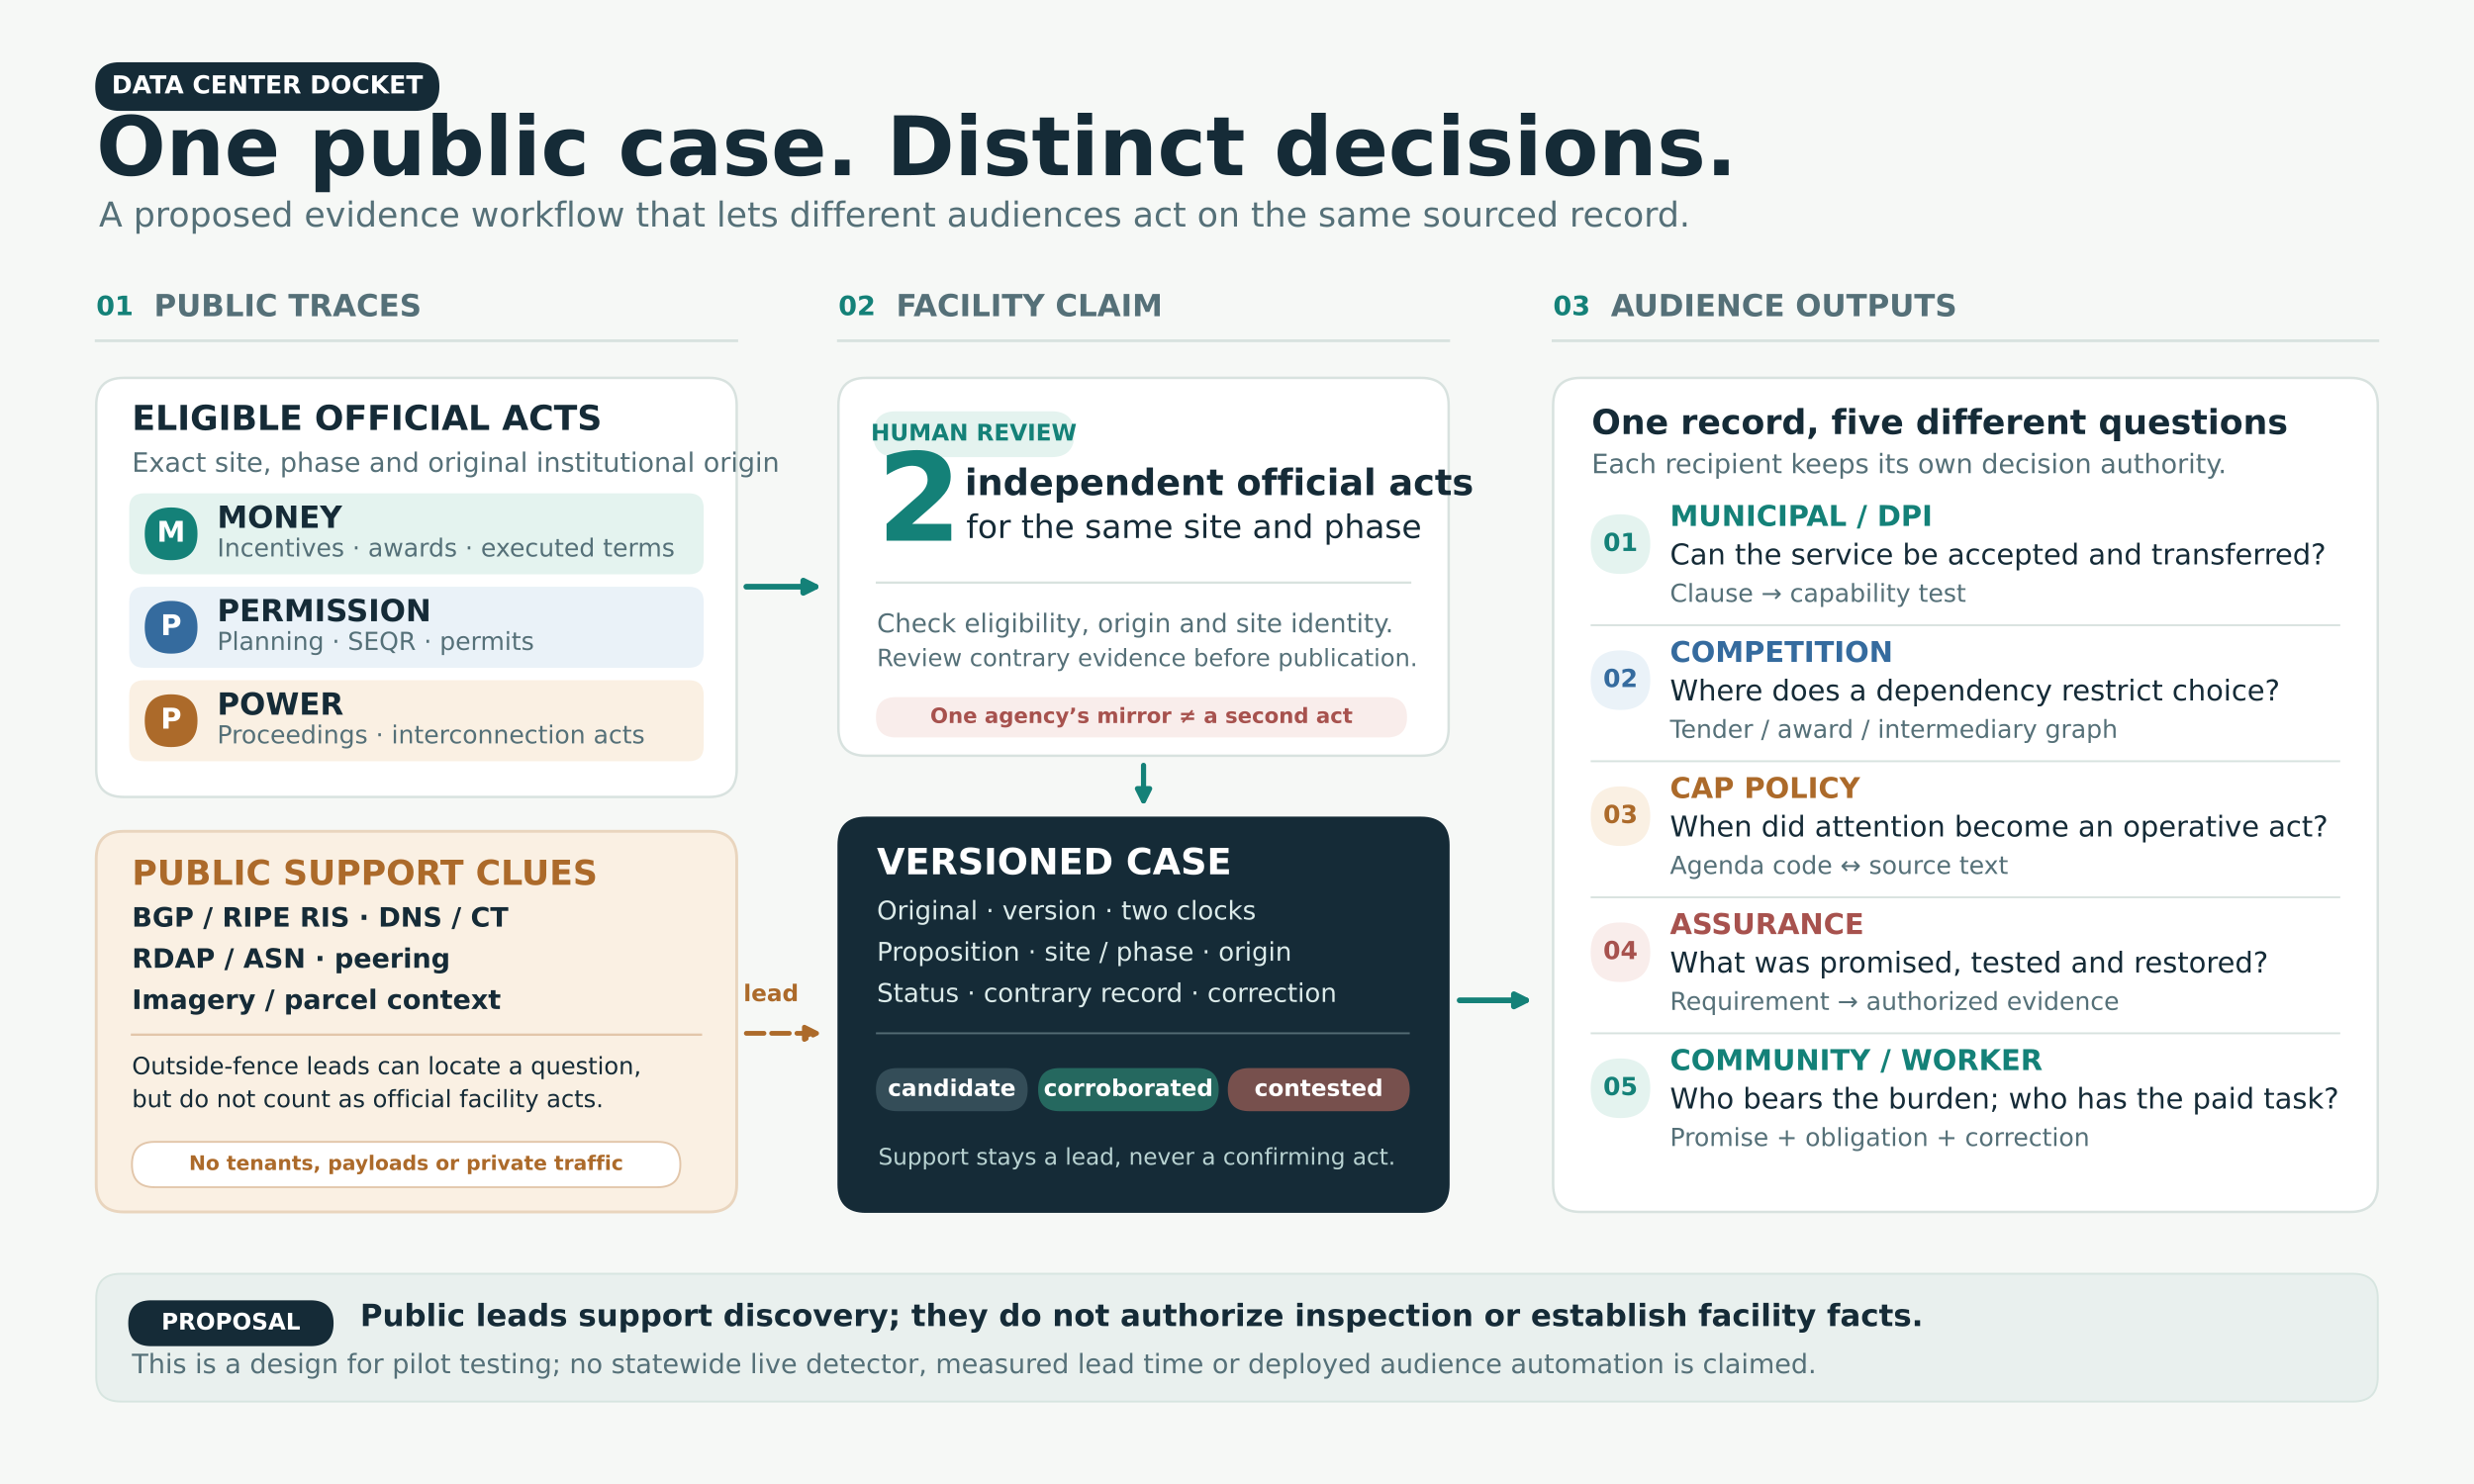
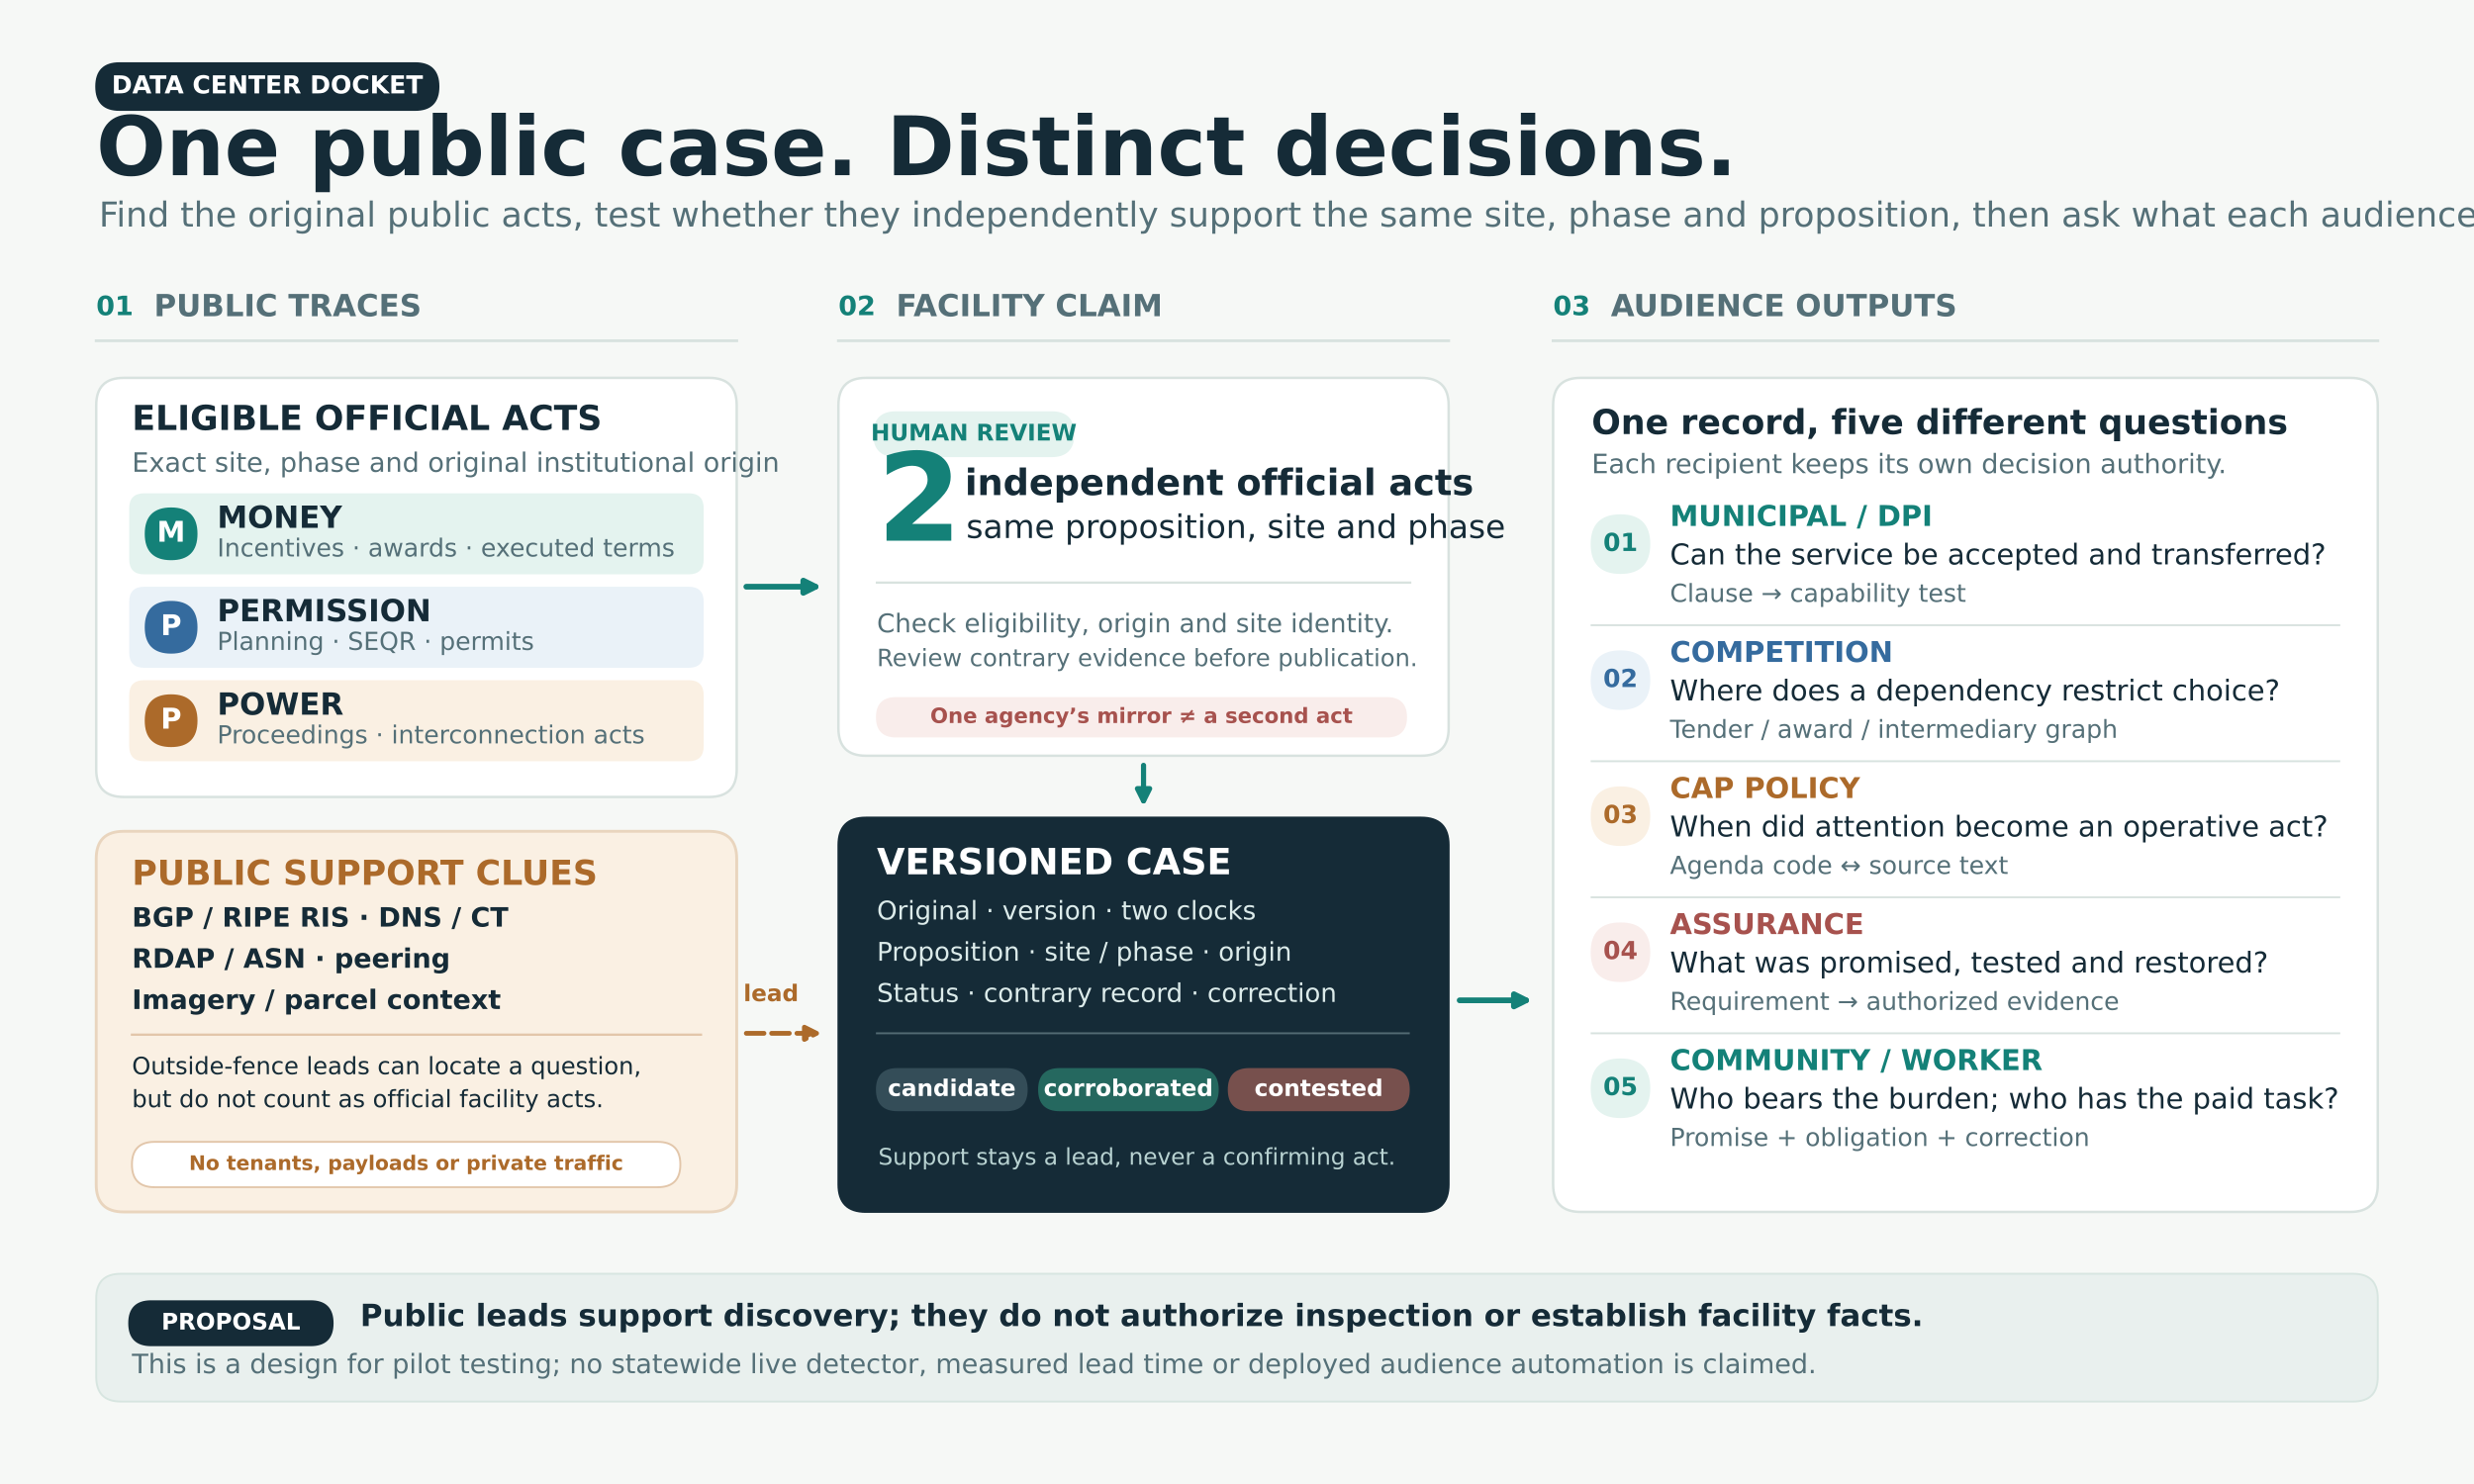
<svg xmlns="http://www.w3.org/2000/svg" role="img" aria-labelledby="dcd-title dcd-desc" width="1296pt" height="777.6pt" viewBox="0 0 1296 777.6" version="1.1">
  <defs>
    <style type="text/css">*{stroke-linejoin: round; stroke-linecap: butt}</style>
  </defs>
  <g id="figure_1">
    <g id="patch_1">
      <path d="M 0 777.6  L 1296 777.6  L 1296 0  L 0 0  z " style="fill: #f6f8f6" />
    </g>
    <g id="axes_1">
      <g id="patch_2">
        <path d="M 62.64 33.12  L 217.44 33.12  Q 229.68 33.12 229.68 45.36  L 229.68 45.36  Q 229.68 57.6 217.44 57.6  L 62.64 57.6  Q 50.4 57.6 50.4 45.36  L 50.4 45.36  Q 50.4 33.12 62.64 33.12  z " clip-path="url(#pbf811d5e63)" style="fill: #152b37; stroke: #152b37; stroke-linejoin: miter" />
      </g>
      <g id="patch_3">
        <path d="M 64.8 198  L 371.52 198  Q 385.92 198 385.92 212.4  L 385.92 403.2  Q 385.92 417.6 371.52 417.6  L 64.8 417.6  Q 50.4 417.6 50.4 403.2  L 50.4 212.4  Q 50.4 198 64.8 198  z " clip-path="url(#pbf811d5e63)" style="fill: #ffffff; stroke: #d8e2df; stroke-width: 1.3; stroke-linejoin: miter" />
      </g>
      <g id="patch_4">
        <path d="M 75.6 258.48  L 360.72 258.48  Q 368.64 258.48 368.64 266.4  L 368.64 293.04  Q 368.64 300.96 360.72 300.96  L 75.6 300.96  Q 67.68 300.96 67.68 293.04  L 67.68 266.4  Q 67.68 258.48 75.6 258.48  z " clip-path="url(#pbf811d5e63)" style="fill: #e4f3ef" />
      </g>
      <g id="patch_5">
        <path d="M 89.64 266.4  L 89.64 266.4  Q 102.96 266.4 102.96 279.72  L 102.96 279.72  Q 102.96 293.04 89.64 293.04  L 89.64 293.04  Q 76.32 293.04 76.32 279.72  L 76.32 279.72  Q 76.32 266.4 89.64 266.4  z " clip-path="url(#pbf811d5e63)" style="fill: #148178; stroke: #148178; stroke-linejoin: miter" />
      </g>
      <g id="patch_6">
        <path d="M 75.6 307.44  L 360.72 307.44  Q 368.64 307.44 368.64 315.36  L 368.64 342  Q 368.64 349.92 360.72 349.92  L 75.6 349.92  Q 67.68 349.92 67.68 342  L 67.68 315.36  Q 67.68 307.44 75.6 307.44  z " clip-path="url(#pbf811d5e63)" style="fill: #eaf2f8" />
      </g>
      <g id="patch_7">
        <path d="M 89.64 315.36  L 89.64 315.36  Q 102.96 315.36 102.96 328.68  L 102.96 328.68  Q 102.96 342 89.64 342  L 89.64 342  Q 76.32 342 76.32 328.68  L 76.32 328.68  Q 76.32 315.36 89.64 315.36  z " clip-path="url(#pbf811d5e63)" style="fill: #356b9e; stroke: #356b9e; stroke-linejoin: miter" />
      </g>
      <g id="patch_8">
        <path d="M 75.6 356.4  L 360.72 356.4  Q 368.64 356.4 368.64 364.32  L 368.64 390.96  Q 368.64 398.88 360.72 398.88  L 75.6 398.88  Q 67.68 398.88 67.68 390.96  L 67.68 364.32  Q 67.68 356.4 75.6 356.4  z " clip-path="url(#pbf811d5e63)" style="fill: #faf0e3" />
      </g>
      <g id="patch_9">
        <path d="M 89.64 364.32  L 89.64 364.32  Q 102.96 364.32 102.96 377.64  L 102.96 377.64  Q 102.96 390.96 89.64 390.96  L 89.64 390.96  Q 76.32 390.96 76.32 377.64  L 76.32 377.64  Q 76.32 364.32 89.64 364.32  z " clip-path="url(#pbf811d5e63)" style="fill: #ac6a2a; stroke: #ac6a2a; stroke-linejoin: miter" />
      </g>
      <g id="patch_10">
        <path d="M 64.8 435.6  L 371.52 435.6  Q 385.92 435.6 385.92 450  L 385.92 620.64  Q 385.92 635.04 371.52 635.04  L 64.8 635.04  Q 50.4 635.04 50.4 620.64  L 50.4 450  Q 50.4 435.6 64.8 435.6  z " clip-path="url(#pbf811d5e63)" style="fill: #faf0e3; stroke: #e9d5be; stroke-width: 1.5; stroke-linejoin: miter" />
      </g>
      <g id="patch_11">
        <path d="M 81 598.32  L 344.52 598.32  Q 356.4 598.32 356.4 610.2  L 356.4 610.2  Q 356.4 622.08 344.52 622.08  L 81 622.08  Q 69.12 622.08 69.12 610.2  L 69.12 610.2  Q 69.12 598.32 81 598.32  z " clip-path="url(#pbf811d5e63)" style="fill: #ffffff; stroke: #e2c6aa; stroke-linejoin: miter" />
      </g>
      <g id="patch_12">
        <path d="M 453.6 198  L 744.48 198  Q 758.88 198 758.88 212.4  L 758.88 381.6  Q 758.88 396 744.48 396  L 453.6 396  Q 439.2 396 439.2 381.6  L 439.2 212.4  Q 439.2 198 453.6 198  z " clip-path="url(#pbf811d5e63)" style="fill: #ffffff; stroke: #d8e2df; stroke-width: 1.3; stroke-linejoin: miter" />
      </g>
      <g id="patch_13">
        <path d="M 469.44 216  L 550.8 216  Q 562.32 216 562.32 227.52  L 562.32 227.52  Q 562.32 239.04 550.8 239.04  L 469.44 239.04  Q 457.92 239.04 457.92 227.52  L 457.92 227.52  Q 457.92 216 469.44 216  z " clip-path="url(#pbf811d5e63)" style="fill: #e4f3ef; stroke: #e4f3ef; stroke-linejoin: miter" />
      </g>
      <g id="patch_14">
        <path d="M 469.44 365.76  L 726.48 365.76  Q 736.56 365.76 736.56 375.84  L 736.56 375.84  Q 736.56 385.92 726.48 385.92  L 469.44 385.92  Q 459.36 385.92 459.36 375.84  L 459.36 375.84  Q 459.36 365.76 469.44 365.76  z " clip-path="url(#pbf811d5e63)" style="fill: #f9edeb; stroke: #f9edeb; stroke-linejoin: miter" />
      </g>
      <g id="patch_15">
        <path d="M 390.96 307.44  Q 410.76 307.44 427.206 307.44  " clip-path="url(#pbf811d5e63)" style="fill: none; stroke: #148178; stroke-width: 3; stroke-linecap: round" />
        <path d="M 420.806 304.24  L 427.206 307.44  L 420.806 310.64  z " clip-path="url(#pbf811d5e63)" style="fill: #148178; stroke: #148178; stroke-width: 3; stroke-linecap: round" />
      </g>
      <g id="patch_16">
        <path d="M 390.96 541.44  Q 410.76 541.44 427.765 541.44  " clip-path="url(#pbf811d5e63)" style="fill: none; stroke-dasharray: 9.25,4; stroke-dashoffset: 0; stroke: #ac6a2a; stroke-width: 2.5; stroke-linecap: round" />
        <path d="M 421.365 538.24  L 427.765 541.44  L 421.365 544.64  z " clip-path="url(#pbf811d5e63)" style="fill: #ac6a2a; stroke-dasharray: 9.25,4; stroke-dashoffset: 0; stroke: #ac6a2a; stroke-width: 2.5; stroke-linecap: round" />
      </g>
      <g id="patch_17">
        <path d="M 599.04 401.04  Q 599.04 411.84 599.04 419.621  " clip-path="url(#pbf811d5e63)" style="fill: none; stroke: #148178; stroke-width: 2.7; stroke-linecap: round" />
        <path d="M 602.24 413.221  L 599.04 419.621  L 595.84 413.221  z " clip-path="url(#pbf811d5e63)" style="fill: #148178; stroke: #148178; stroke-width: 2.7; stroke-linecap: round" />
      </g>
      <g id="patch_18">
        <path d="M 453.6 428.4  L 744.48 428.4  Q 758.88 428.4 758.88 442.8  L 758.88 620.64  Q 758.88 635.04 744.48 635.04  L 453.6 635.04  Q 439.2 635.04 439.2 620.64  L 439.2 442.8  Q 439.2 428.4 453.6 428.4  z " clip-path="url(#pbf811d5e63)" style="fill: #152b37; stroke: #152b37; stroke-linejoin: miter" />
      </g>
      <g id="patch_19">
        <path d="M 470.16 560.16  L 527.04 560.16  Q 537.84 560.16 537.84 570.96  L 537.84 570.96  Q 537.84 581.76 527.04 581.76  L 470.16 581.76  Q 459.36 581.76 459.36 570.96  L 459.36 570.96  Q 459.36 560.16 470.16 560.16  z " clip-path="url(#pbf811d5e63)" style="fill: #344d58; stroke: #344d58; stroke-linejoin: miter" />
      </g>
      <g id="patch_20">
        <path d="M 555.12 560.16  L 627.12 560.16  Q 637.92 560.16 637.92 570.96  L 637.92 570.96  Q 637.92 581.76 627.12 581.76  L 555.12 581.76  Q 544.32 581.76 544.32 570.96  L 544.32 570.96  Q 544.32 560.16 555.12 560.16  z " clip-path="url(#pbf811d5e63)" style="fill: #25685f; stroke: #25685f; stroke-linejoin: miter" />
      </g>
      <g id="patch_21">
        <path d="M 654.48 560.16  L 727.2 560.16  Q 738 560.16 738 570.96  L 738 570.96  Q 738 581.76 727.2 581.76  L 654.48 581.76  Q 643.68 581.76 643.68 570.96  L 643.68 570.96  Q 643.68 560.16 654.48 560.16  z " clip-path="url(#pbf811d5e63)" style="fill: #77504d; stroke: #77504d; stroke-linejoin: miter" />
      </g>
      <g id="patch_22">
        <path d="M 764.64 524.16  Q 783.72 524.16 799.446 524.16  " clip-path="url(#pbf811d5e63)" style="fill: none; stroke: #148178; stroke-width: 3; stroke-linecap: round" />
        <path d="M 793.046 520.96  L 799.446 524.16  L 793.046 527.36  z " clip-path="url(#pbf811d5e63)" style="fill: #148178; stroke: #148178; stroke-width: 3; stroke-linecap: round" />
      </g>
      <g id="patch_23">
        <path d="M 828 198  L 1231.2 198  Q 1245.6 198 1245.6 212.4  L 1245.6 620.64  Q 1245.6 635.04 1231.2 635.04  L 828 635.04  Q 813.6 635.04 813.6 620.64  L 813.6 212.4  Q 813.6 198 828 198  z " clip-path="url(#pbf811d5e63)" style="fill: #ffffff; stroke: #d8e2df; stroke-width: 1.3; stroke-linejoin: miter" />
      </g>
      <g id="patch_24">
        <path d="M 848.88 270  L 848.88 270  Q 864 270 864 285.12  L 864 285.12  Q 864 300.24 848.88 300.24  L 848.88 300.24  Q 833.76 300.24 833.76 285.12  L 833.76 285.12  Q 833.76 270 848.88 270  z " clip-path="url(#pbf811d5e63)" style="fill: #e4f3ef; stroke: #e4f3ef; stroke-linejoin: miter" />
      </g>
      <g id="patch_25">
        <path d="M 848.88 341.28  L 848.88 341.28  Q 864 341.28 864 356.4  L 864 356.4  Q 864 371.52 848.88 371.52  L 848.88 371.52  Q 833.76 371.52 833.76 356.4  L 833.76 356.4  Q 833.76 341.28 848.88 341.28  z " clip-path="url(#pbf811d5e63)" style="fill: #eaf2f8; stroke: #eaf2f8; stroke-linejoin: miter" />
      </g>
      <g id="patch_26">
        <path d="M 848.88 412.56  L 848.88 412.56  Q 864 412.56 864 427.68  L 864 427.68  Q 864 442.8 848.88 442.8  L 848.88 442.8  Q 833.76 442.8 833.76 427.68  L 833.76 427.68  Q 833.76 412.56 848.88 412.56  z " clip-path="url(#pbf811d5e63)" style="fill: #faf0e3; stroke: #faf0e3; stroke-linejoin: miter" />
      </g>
      <g id="patch_27">
        <path d="M 848.88 483.84  L 848.88 483.84  Q 864 483.84 864 498.96  L 864 498.96  Q 864 514.08 848.88 514.08  L 848.88 514.08  Q 833.76 514.08 833.76 498.96  L 833.76 498.96  Q 833.76 483.84 848.88 483.84  z " clip-path="url(#pbf811d5e63)" style="fill: #f9edeb; stroke: #f9edeb; stroke-linejoin: miter" />
      </g>
      <g id="patch_28">
        <path d="M 848.88 555.12  L 848.88 555.12  Q 864 555.12 864 570.24  L 864 570.24  Q 864 585.36 848.88 585.36  L 848.88 585.36  Q 833.76 585.36 833.76 570.24  L 833.76 570.24  Q 833.76 555.12 848.88 555.12  z " clip-path="url(#pbf811d5e63)" style="fill: #e4f3ef; stroke: #e4f3ef; stroke-linejoin: miter" />
      </g>
      <g id="patch_29">
        <path d="M 63.36 667.44  L 1232.64 667.44  Q 1245.6 667.44 1245.6 680.4  L 1245.6 721.44  Q 1245.6 734.4 1232.64 734.4  L 63.36 734.4  Q 50.4 734.4 50.4 721.44  L 50.4 680.4  Q 50.4 667.44 63.36 667.44  z " clip-path="url(#pbf811d5e63)" style="fill: #e9f0ee; stroke: #d7e5e0; stroke-linejoin: miter" />
      </g>
      <g id="patch_30">
        <path d="M 79.2 681.84  L 162.72 681.84  Q 174.24 681.84 174.24 693.36  L 174.24 693.36  Q 174.24 704.88 162.72 704.88  L 79.2 704.88  Q 67.68 704.88 67.68 693.36  L 67.68 693.36  Q 67.68 681.84 79.2 681.84  z " clip-path="url(#pbf811d5e63)" style="fill: #152b37; stroke: #152b37; stroke-linejoin: miter" />
      </g>
      <g id="line2d_1">
        <path d="M 50.4 178.56  L 385.92 178.56  " clip-path="url(#pbf811d5e63)" style="fill: none; stroke: #d8e2df; stroke-width: 1.5; stroke-linecap: square" />
      </g>
      <g id="line2d_2">
        <path d="M 439.2 178.56  L 758.88 178.56  " clip-path="url(#pbf811d5e63)" style="fill: none; stroke: #d8e2df; stroke-width: 1.5; stroke-linecap: square" />
      </g>
      <g id="line2d_3">
        <path d="M 813.6 178.56  L 1245.6 178.56  " clip-path="url(#pbf811d5e63)" style="fill: none; stroke: #d8e2df; stroke-width: 1.5; stroke-linecap: square" />
      </g>
      <g id="line2d_4">
        <path d="M 69.12 542.16  L 367.2 542.16  " clip-path="url(#pbf811d5e63)" style="fill: none; stroke: #e2c6aa; stroke-width: 1.2; stroke-linecap: square" />
      </g>
      <g id="line2d_5">
        <path d="M 459.36 305.28  L 738.72 305.28  " clip-path="url(#pbf811d5e63)" style="fill: none; stroke: #d8e2df; stroke-width: 1.2; stroke-linecap: square" />
      </g>
      <g id="line2d_6">
        <path d="M 459.36 541.44  L 738 541.44  " clip-path="url(#pbf811d5e63)" style="fill: none; stroke: #526a73; stroke-linecap: square" />
      </g>
      <g id="line2d_7">
        <path d="M 833.76 327.6  L 1225.44 327.6  " clip-path="url(#pbf811d5e63)" style="fill: none; stroke: #d8e2df; stroke-linecap: square" />
      </g>
      <g id="line2d_8">
        <path d="M 833.76 398.88  L 1225.44 398.88  " clip-path="url(#pbf811d5e63)" style="fill: none; stroke: #d8e2df; stroke-linecap: square" />
      </g>
      <g id="line2d_9">
        <path d="M 833.76 470.16  L 1225.44 470.16  " clip-path="url(#pbf811d5e63)" style="fill: none; stroke: #d8e2df; stroke-linecap: square" />
      </g>
      <g id="line2d_10">
        <path d="M 833.76 541.44  L 1225.44 541.44  " clip-path="url(#pbf811d5e63)" style="fill: none; stroke: #d8e2df; stroke-linecap: square" />
      </g>
      <g id="text_1">
        <text style="font-weight: 700; font-size: 13px; font-family: 'DejaVu Sans'; text-anchor: middle; fill: #ffffff" x="140.04" y="48.947" transform="rotate(-0 140.04 48.94719)">DATA CENTER DOCKET</text>
      </g>
      <g id="text_2">
        <text style="font-weight: 700; font-size: 43px; font-family: 'DejaVu Sans'; text-anchor: start; fill: #152b37" x="50.4" y="91.785" transform="rotate(-0 50.4 91.78531)">One public case. Distinct decisions.</text>
      </g>
      <g id="text_3">
-         <text style="font-size: 18px; font-family: 'DejaVu Sans'; text-anchor: start; fill: #557078" x="51.84" y="118.727" transform="rotate(-0 51.84 118.7269)">A proposed evidence workflow that lets different audiences act on the same sourced record.</text>
+         <text style="font-size: 18px; font-family: 'DejaVu Sans'; text-anchor: start; fill: #557078" x="51.84" y="118.727" transform="rotate(-0 51.84 118.7269)">Find the original public acts, test whether they independently support the same site, phase and proposition, then ask what each audience can do.</text>
      </g>
      <g id="text_4">
        <text style="font-weight: 700; font-size: 14px; font-family: 'DejaVu Sans'; text-anchor: start; fill: #148178" x="50.4" y="165.143" transform="rotate(-0 50.4 165.1431)">01</text>
      </g>
      <g id="text_5">
        <text style="font-weight: 700; font-size: 16px; font-family: 'DejaVu Sans'; text-anchor: start; fill: #557078" x="80.64" y="165.695" transform="rotate(-0 80.64 165.695)">PUBLIC TRACES</text>
      </g>
      <g id="text_6">
        <text style="font-weight: 700; font-size: 14px; font-family: 'DejaVu Sans'; text-anchor: start; fill: #148178" x="439.2" y="165.143" transform="rotate(-0 439.2 165.1431)">02</text>
      </g>
      <g id="text_7">
        <text style="font-weight: 700; font-size: 16px; font-family: 'DejaVu Sans'; text-anchor: start; fill: #557078" x="469.44" y="165.695" transform="rotate(-0 469.44 165.695)">FACILITY CLAIM</text>
      </g>
      <g id="text_8">
        <text style="font-weight: 700; font-size: 14px; font-family: 'DejaVu Sans'; text-anchor: start; fill: #148178" x="813.6" y="165.143" transform="rotate(-0 813.6 165.1431)">03</text>
      </g>
      <g id="text_9">
        <text style="font-weight: 700; font-size: 16px; font-family: 'DejaVu Sans'; text-anchor: start; fill: #557078" x="843.84" y="165.695" transform="rotate(-0 843.84 165.695)">AUDIENCE OUTPUTS</text>
      </g>
      <g id="text_10">
        <text style="font-weight: 700; font-size: 18px; font-family: 'DejaVu Sans'; text-anchor: start; fill: #152b37" x="69.12" y="225.287" transform="rotate(-0 69.12 225.2869)">ELIGIBLE OFFICIAL ACTS</text>
      </g>
      <g id="text_11">
        <text style="font-size: 14px; font-family: 'DejaVu Sans'; text-anchor: start; fill: #557078" x="69.12" y="247.223" transform="rotate(-0 69.12 247.2231)">Exact site, phase and original institutional origin</text>
      </g>
      <g id="text_12">
        <text style="font-weight: 700; font-size: 15px; font-family: 'DejaVu Sans'; text-anchor: middle; fill: #ffffff" x="89.64" y="283.859" transform="rotate(-0 89.64 283.8591)">M</text>
      </g>
      <g id="text_13">
        <text style="font-weight: 700; font-size: 16px; font-family: 'DejaVu Sans'; text-anchor: start; fill: #152b37" x="113.76" y="276.575" transform="rotate(-0 113.76 276.575)">MONEY</text>
      </g>
      <g id="text_14">
        <text style="font-size: 13px; font-family: 'DejaVu Sans'; text-anchor: start; fill: #557078" x="113.76" y="291.587" transform="rotate(-0 113.76 291.5872)">Incentives · awards · executed terms</text>
      </g>
      <g id="text_15">
        <text style="font-weight: 700; font-size: 15px; font-family: 'DejaVu Sans'; text-anchor: middle; fill: #ffffff" x="89.64" y="332.819" transform="rotate(-0 89.64 332.8191)">P</text>
      </g>
      <g id="text_16">
        <text style="font-weight: 700; font-size: 16px; font-family: 'DejaVu Sans'; text-anchor: start; fill: #152b37" x="113.76" y="325.535" transform="rotate(-0 113.76 325.535)">PERMISSION</text>
      </g>
      <g id="text_17">
        <text style="font-size: 13px; font-family: 'DejaVu Sans'; text-anchor: start; fill: #557078" x="113.76" y="340.547" transform="rotate(-0 113.76 340.5472)">Planning · SEQR · permits</text>
      </g>
      <g id="text_18">
        <text style="font-weight: 700; font-size: 15px; font-family: 'DejaVu Sans'; text-anchor: middle; fill: #ffffff" x="89.64" y="381.779" transform="rotate(-0 89.64 381.7791)">P</text>
      </g>
      <g id="text_19">
        <text style="font-weight: 700; font-size: 16px; font-family: 'DejaVu Sans'; text-anchor: start; fill: #152b37" x="113.76" y="374.495" transform="rotate(-0 113.76 374.495)">POWER</text>
      </g>
      <g id="text_20">
        <text style="font-size: 13px; font-family: 'DejaVu Sans'; text-anchor: start; fill: #557078" x="113.76" y="389.507" transform="rotate(-0 113.76 389.5072)">Proceedings · interconnection acts</text>
      </g>
      <g id="text_21">
        <text style="font-weight: 700; font-size: 18px; font-family: 'DejaVu Sans'; text-anchor: start; fill: #ac6a2a" x="69.12" y="463.607" transform="rotate(-0 69.12 463.6069)">PUBLIC SUPPORT CLUES</text>
      </g>
      <g id="text_22">
        <text style="font-weight: 700; font-size: 14px; font-family: 'DejaVu Sans'; text-anchor: start; fill: #152b37" x="69.12" y="485.543" transform="rotate(-0 69.12 485.5431)">BGP / RIPE RIS  ·  DNS / CT</text>
      </g>
      <g id="text_23">
        <text style="font-weight: 700; font-size: 14px; font-family: 'DejaVu Sans'; text-anchor: start; fill: #152b37" x="69.12" y="507.088" transform="rotate(-0 69.12 507.0884)">RDAP / ASN  ·  peering</text>
      </g>
      <g id="text_24">
        <text style="font-weight: 700; font-size: 14px; font-family: 'DejaVu Sans'; text-anchor: start; fill: #152b37" x="69.12" y="528.688" transform="rotate(-0 69.12 528.6884)">Imagery / parcel context</text>
      </g>
      <g id="text_25">
        <text style="font-size: 12.5px; font-family: 'DejaVu Sans'; text-anchor: start; fill: #152b37" x="69.12" y="562.889" transform="rotate(-0 69.12 562.8892)">Outside-fence leads can locate a question,</text>
      </g>
      <g id="text_26">
        <text style="font-size: 12.5px; font-family: 'DejaVu Sans'; text-anchor: start; fill: #152b37" x="69.12" y="580.169" transform="rotate(-0 69.12 580.1692)">but do not count as official facility acts.</text>
      </g>
      <g id="text_27">
        <text style="font-weight: 700; font-size: 10.5px; font-family: 'DejaVu Sans'; text-anchor: middle; fill: #ac6a2a" x="212.76" y="613.056" transform="rotate(-0 212.76 613.0563)">No tenants, payloads or private traffic</text>
      </g>
      <g id="text_28">
        <text style="font-weight: 700; font-size: 12px; font-family: 'DejaVu Sans'; text-anchor: middle; fill: #148178" x="510.12" y="230.831" transform="rotate(-0 510.12 230.8313)">HUMAN REVIEW</text>
      </g>
      <g id="text_29">
        <text style="font-weight: 700; font-size: 64px; font-family: 'DejaVu Sans'; text-anchor: start; fill: #148178" x="459.36" y="283.34" transform="rotate(-0 459.36 283.34)">2</text>
      </g>
      <g id="text_30">
        <text style="font-weight: 700; font-size: 19px; font-family: 'DejaVu Sans'; text-anchor: start; fill: #152b37" x="505.44" y="259.403" transform="rotate(-0 505.44 259.4028)">independent official acts</text>
      </g>
      <g id="text_31">
-         <text style="font-size: 17px; font-family: 'DejaVu Sans'; text-anchor: start; fill: #152b37" x="506.16" y="281.891" transform="rotate(-0 506.16 281.8909)">for the same site and phase</text>
+         <text style="font-size: 17px; font-family: 'DejaVu Sans'; text-anchor: start; fill: #152b37" x="506.16" y="281.891" transform="rotate(-0 506.16 281.8909)">same proposition, site and phase</text>
      </g>
      <g id="text_32">
        <text style="font-size: 13.5px; font-family: 'DejaVu Sans'; text-anchor: start; fill: #557078" x="459.36" y="331.325" transform="rotate(-0 459.36 331.3252)">Check eligibility, origin and site identity.</text>
      </g>
      <g id="text_33">
        <text style="font-size: 12.5px; font-family: 'DejaVu Sans'; text-anchor: start; fill: #557078" x="459.36" y="349.049" transform="rotate(-0 459.36 349.0492)">Review contrary evidence before publication.</text>
      </g>
      <g id="text_34">
        <text style="font-weight: 700; font-size: 11px; font-family: 'DejaVu Sans'; text-anchor: middle; fill: #a7524e" x="597.96" y="378.832" transform="rotate(-0 597.96 378.8323)">One agency’s mirror ≠ a second act</text>
      </g>
      <g id="text_35">
        <text style="font-weight: 700; font-size: 12px; font-family: 'DejaVu Sans'; text-anchor: middle; fill: #ac6a2a" x="403.92" y="524.591" transform="rotate(-0 403.92 524.5912)">lead</text>
      </g>
      <g id="text_36">
        <text style="font-weight: 700; font-size: 19px; font-family: 'DejaVu Sans'; text-anchor: start; fill: #ffffff" x="459.36" y="458.123" transform="rotate(-0 459.36 458.1228)">VERSIONED CASE</text>
      </g>
      <g id="text_37">
        <text style="font-size: 13.5px; font-family: 'DejaVu Sans'; text-anchor: start; fill: #dcebea" x="459.36" y="481.805" transform="rotate(-0 459.36 481.8052)">Original  ·  version  ·  two clocks</text>
      </g>
      <g id="text_38">
        <text style="font-size: 13.5px; font-family: 'DejaVu Sans'; text-anchor: start; fill: #dcebea" x="459.36" y="503.405" transform="rotate(-0 459.36 503.4052)">Proposition  ·  site / phase  ·  origin</text>
      </g>
      <g id="text_39">
        <text style="font-size: 13.5px; font-family: 'DejaVu Sans'; text-anchor: start; fill: #dcebea" x="459.36" y="525.005" transform="rotate(-0 459.36 525.0052)">Status  ·  contrary record  ·  correction</text>
      </g>
      <g id="text_40">
        <text style="font-weight: 700; font-size: 12px; font-family: 'DejaVu Sans'; text-anchor: middle; fill: #ffffff" x="498.6" y="574.271" transform="rotate(-0 498.6 574.2713)">candidate</text>
      </g>
      <g id="text_41">
        <text style="font-weight: 700; font-size: 12px; font-family: 'DejaVu Sans'; text-anchor: middle; fill: #ffffff" x="591.12" y="574.271" transform="rotate(-0 591.12 574.2713)">corroborated</text>
      </g>
      <g id="text_42">
        <text style="font-weight: 700; font-size: 12px; font-family: 'DejaVu Sans'; text-anchor: middle; fill: #ffffff" x="690.84" y="574.271" transform="rotate(-0 690.84 574.2713)">contested</text>
      </g>
      <g id="text_43">
        <text style="font-size: 12px; font-family: 'DejaVu Sans'; text-anchor: start; fill: #b8d2d1" x="460.08" y="610.271" transform="rotate(-0 460.08 610.2713)">Support stays a lead, never a confirming act.</text>
      </g>
      <g id="text_44">
        <text style="font-weight: 700; font-size: 18px; font-family: 'DejaVu Sans'; text-anchor: start; fill: #152b37" x="833.76" y="227.447" transform="rotate(-0 833.76 227.4469)">One record, five different questions</text>
      </g>
      <g id="text_45">
        <text style="font-size: 14px; font-family: 'DejaVu Sans'; text-anchor: start; fill: #557078" x="833.76" y="247.943" transform="rotate(-0 833.76 247.9431)">Each recipient keeps its own decision authority.</text>
      </g>
      <g id="text_46">
        <text style="font-weight: 700; font-size: 13px; font-family: 'DejaVu Sans'; text-anchor: middle; fill: #148178" x="848.88" y="288.707" transform="rotate(-0 848.88 288.7072)">01</text>
      </g>
      <g id="text_47">
        <text style="font-weight: 700; font-size: 15px; font-family: 'DejaVu Sans'; text-anchor: start; fill: #148178" x="874.8" y="275.579" transform="rotate(-0 874.8 275.5791)">MUNICIPAL / DPI</text>
      </g>
      <g id="text_48">
        <text style="font-size: 15px; font-family: 'DejaVu Sans'; text-anchor: start; fill: #152b37" x="874.8" y="295.739" transform="rotate(-0 874.8 295.7391)">Can the service be accepted and transferred?</text>
      </g>
      <g id="text_49">
        <text style="font-size: 13px; font-family: 'DejaVu Sans'; text-anchor: start; fill: #557078" x="874.8" y="315.347" transform="rotate(-0 874.8 315.3472)">Clause → capability test</text>
      </g>
      <g id="text_50">
        <text style="font-weight: 700; font-size: 13px; font-family: 'DejaVu Sans'; text-anchor: middle; fill: #356b9e" x="848.88" y="359.987" transform="rotate(-0 848.88 359.9872)">02</text>
      </g>
      <g id="text_51">
        <text style="font-weight: 700; font-size: 15px; font-family: 'DejaVu Sans'; text-anchor: start; fill: #356b9e" x="874.8" y="346.859" transform="rotate(-0 874.8 346.8591)">COMPETITION</text>
      </g>
      <g id="text_52">
        <text style="font-size: 15px; font-family: 'DejaVu Sans'; text-anchor: start; fill: #152b37" x="874.8" y="367.019" transform="rotate(-0 874.8 367.0191)">Where does a dependency restrict choice?</text>
      </g>
      <g id="text_53">
        <text style="font-size: 13px; font-family: 'DejaVu Sans'; text-anchor: start; fill: #557078" x="874.8" y="386.627" transform="rotate(-0 874.8 386.6272)">Tender / award / intermediary graph</text>
      </g>
      <g id="text_54">
        <text style="font-weight: 700; font-size: 13px; font-family: 'DejaVu Sans'; text-anchor: middle; fill: #ac6a2a" x="848.88" y="431.267" transform="rotate(-0 848.88 431.2672)">03</text>
      </g>
      <g id="text_55">
        <text style="font-weight: 700; font-size: 15px; font-family: 'DejaVu Sans'; text-anchor: start; fill: #ac6a2a" x="874.8" y="418.139" transform="rotate(-0 874.8 418.1391)">CAP POLICY</text>
      </g>
      <g id="text_56">
        <text style="font-size: 15px; font-family: 'DejaVu Sans'; text-anchor: start; fill: #152b37" x="874.8" y="438.299" transform="rotate(-0 874.8 438.2991)">When did attention become an operative act?</text>
      </g>
      <g id="text_57">
        <text style="font-size: 13px; font-family: 'DejaVu Sans'; text-anchor: start; fill: #557078" x="874.8" y="457.907" transform="rotate(-0 874.8 457.9072)">Agenda code ↔ source text</text>
      </g>
      <g id="text_58">
        <text style="font-weight: 700; font-size: 13px; font-family: 'DejaVu Sans'; text-anchor: middle; fill: #a7524e" x="848.88" y="502.547" transform="rotate(-0 848.88 502.5472)">04</text>
      </g>
      <g id="text_59">
        <text style="font-weight: 700; font-size: 15px; font-family: 'DejaVu Sans'; text-anchor: start; fill: #a7524e" x="874.8" y="489.419" transform="rotate(-0 874.8 489.4191)">ASSURANCE</text>
      </g>
      <g id="text_60">
        <text style="font-size: 15px; font-family: 'DejaVu Sans'; text-anchor: start; fill: #152b37" x="874.8" y="509.579" transform="rotate(-0 874.8 509.5791)">What was promised, tested and restored?</text>
      </g>
      <g id="text_61">
        <text style="font-size: 13px; font-family: 'DejaVu Sans'; text-anchor: start; fill: #557078" x="874.8" y="529.187" transform="rotate(-0 874.8 529.1872)">Requirement → authorized evidence</text>
      </g>
      <g id="text_62">
        <text style="font-weight: 700; font-size: 13px; font-family: 'DejaVu Sans'; text-anchor: middle; fill: #148178" x="848.88" y="573.827" transform="rotate(-0 848.88 573.8272)">05</text>
      </g>
      <g id="text_63">
        <text style="font-weight: 700; font-size: 15px; font-family: 'DejaVu Sans'; text-anchor: start; fill: #148178" x="874.8" y="560.699" transform="rotate(-0 874.8 560.6991)">COMMUNITY / WORKER</text>
      </g>
      <g id="text_64">
        <text style="font-size: 15px; font-family: 'DejaVu Sans'; text-anchor: start; fill: #152b37" x="874.8" y="580.859" transform="rotate(-0 874.8 580.8591)">Who bears the burden; who has the paid task?</text>
      </g>
      <g id="text_65">
        <text style="font-size: 13px; font-family: 'DejaVu Sans'; text-anchor: start; fill: #557078" x="874.8" y="600.467" transform="rotate(-0 874.8 600.4672)">Promise + obligation + correction</text>
      </g>
      <g id="text_66">
        <text style="font-weight: 700; font-size: 12px; font-family: 'DejaVu Sans'; text-anchor: middle; fill: #ffffff" x="120.96" y="696.671" transform="rotate(-0 120.96 696.6712)">PROPOSAL</text>
      </g>
      <g id="text_67">
        <text style="font-weight: 700; font-size: 16px; font-family: 'DejaVu Sans'; text-anchor: start; fill: #152b37" x="188.64" y="694.832" transform="rotate(-0 188.64 694.8325)">Public leads support discovery; they do not authorize inspection or establish facility facts.</text>
      </g>
      <g id="text_68">
        <text style="font-size: 14px; font-family: 'DejaVu Sans'; text-anchor: start; fill: #557078" x="69.12" y="719.543" transform="rotate(-0 69.12 719.5431)">This is a design for pilot testing; no statewide live detector, measured lead time or deployed audience automation is claimed.</text>
      </g>
    </g>
  </g>
  <defs>
    <clipPath id="pbf811d5e63">
      <rect x="0" y="0" width="1296" height="777.6" />
    </clipPath>
  </defs>
</svg>
